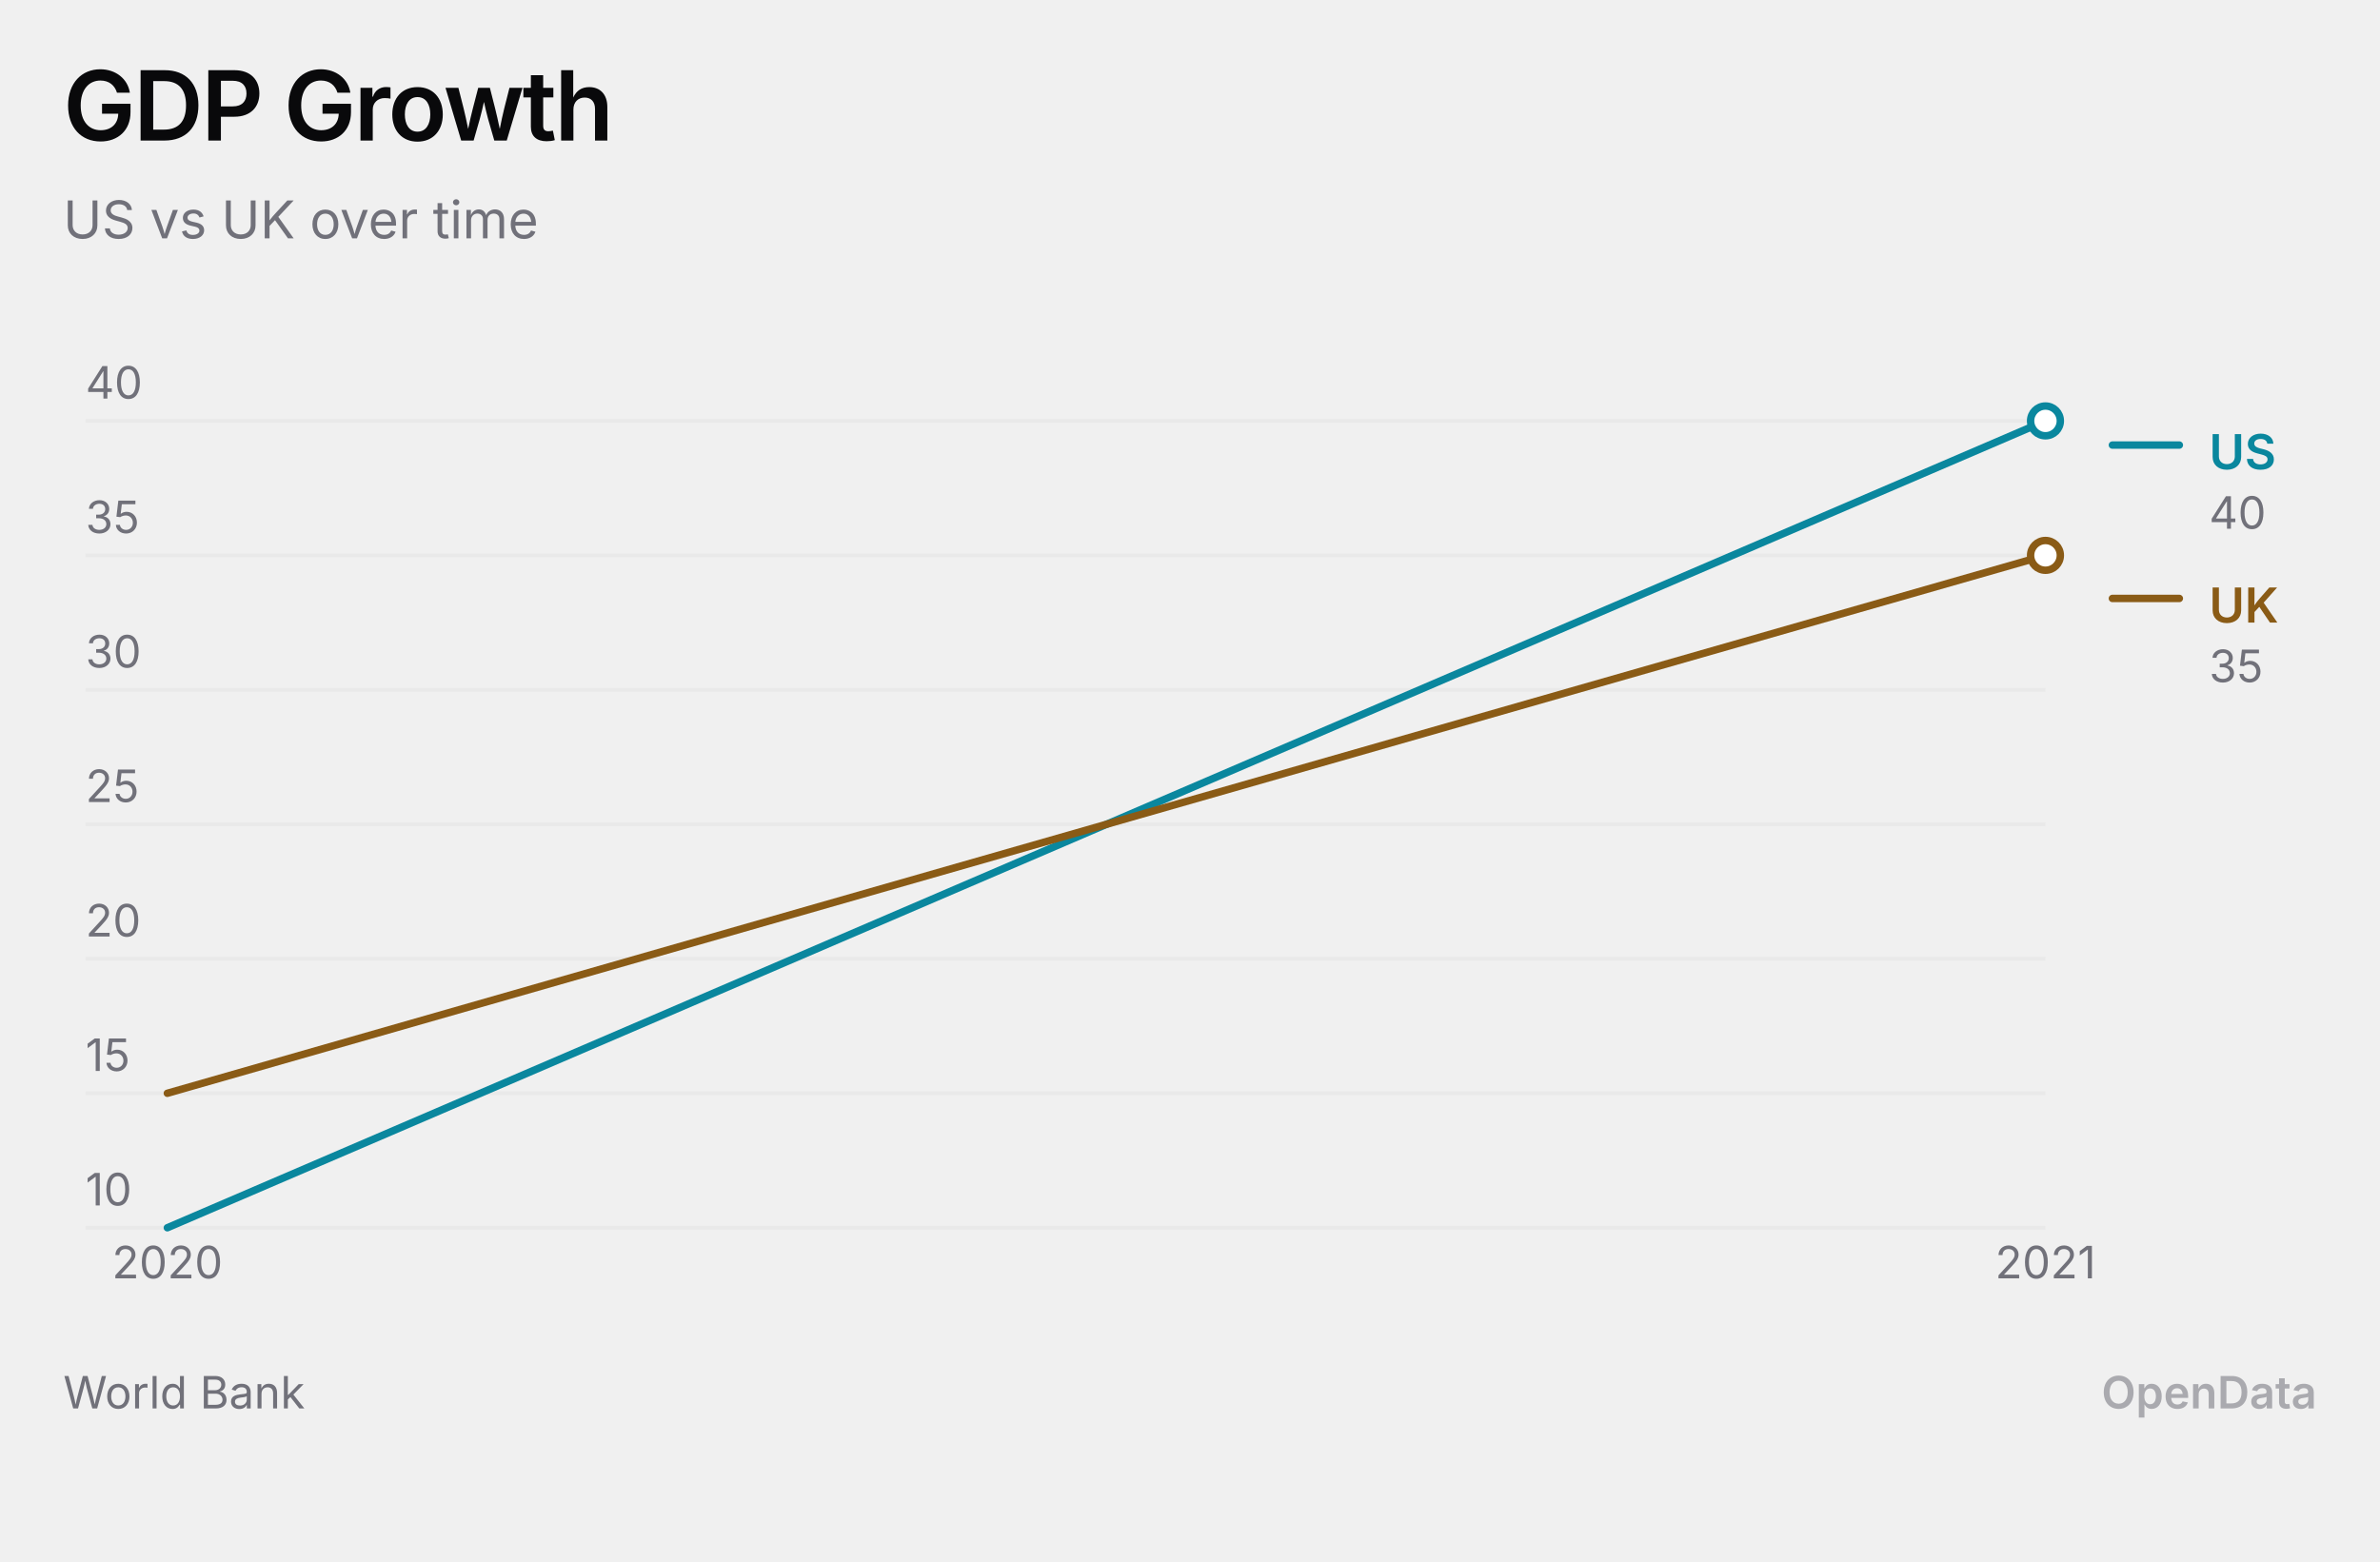
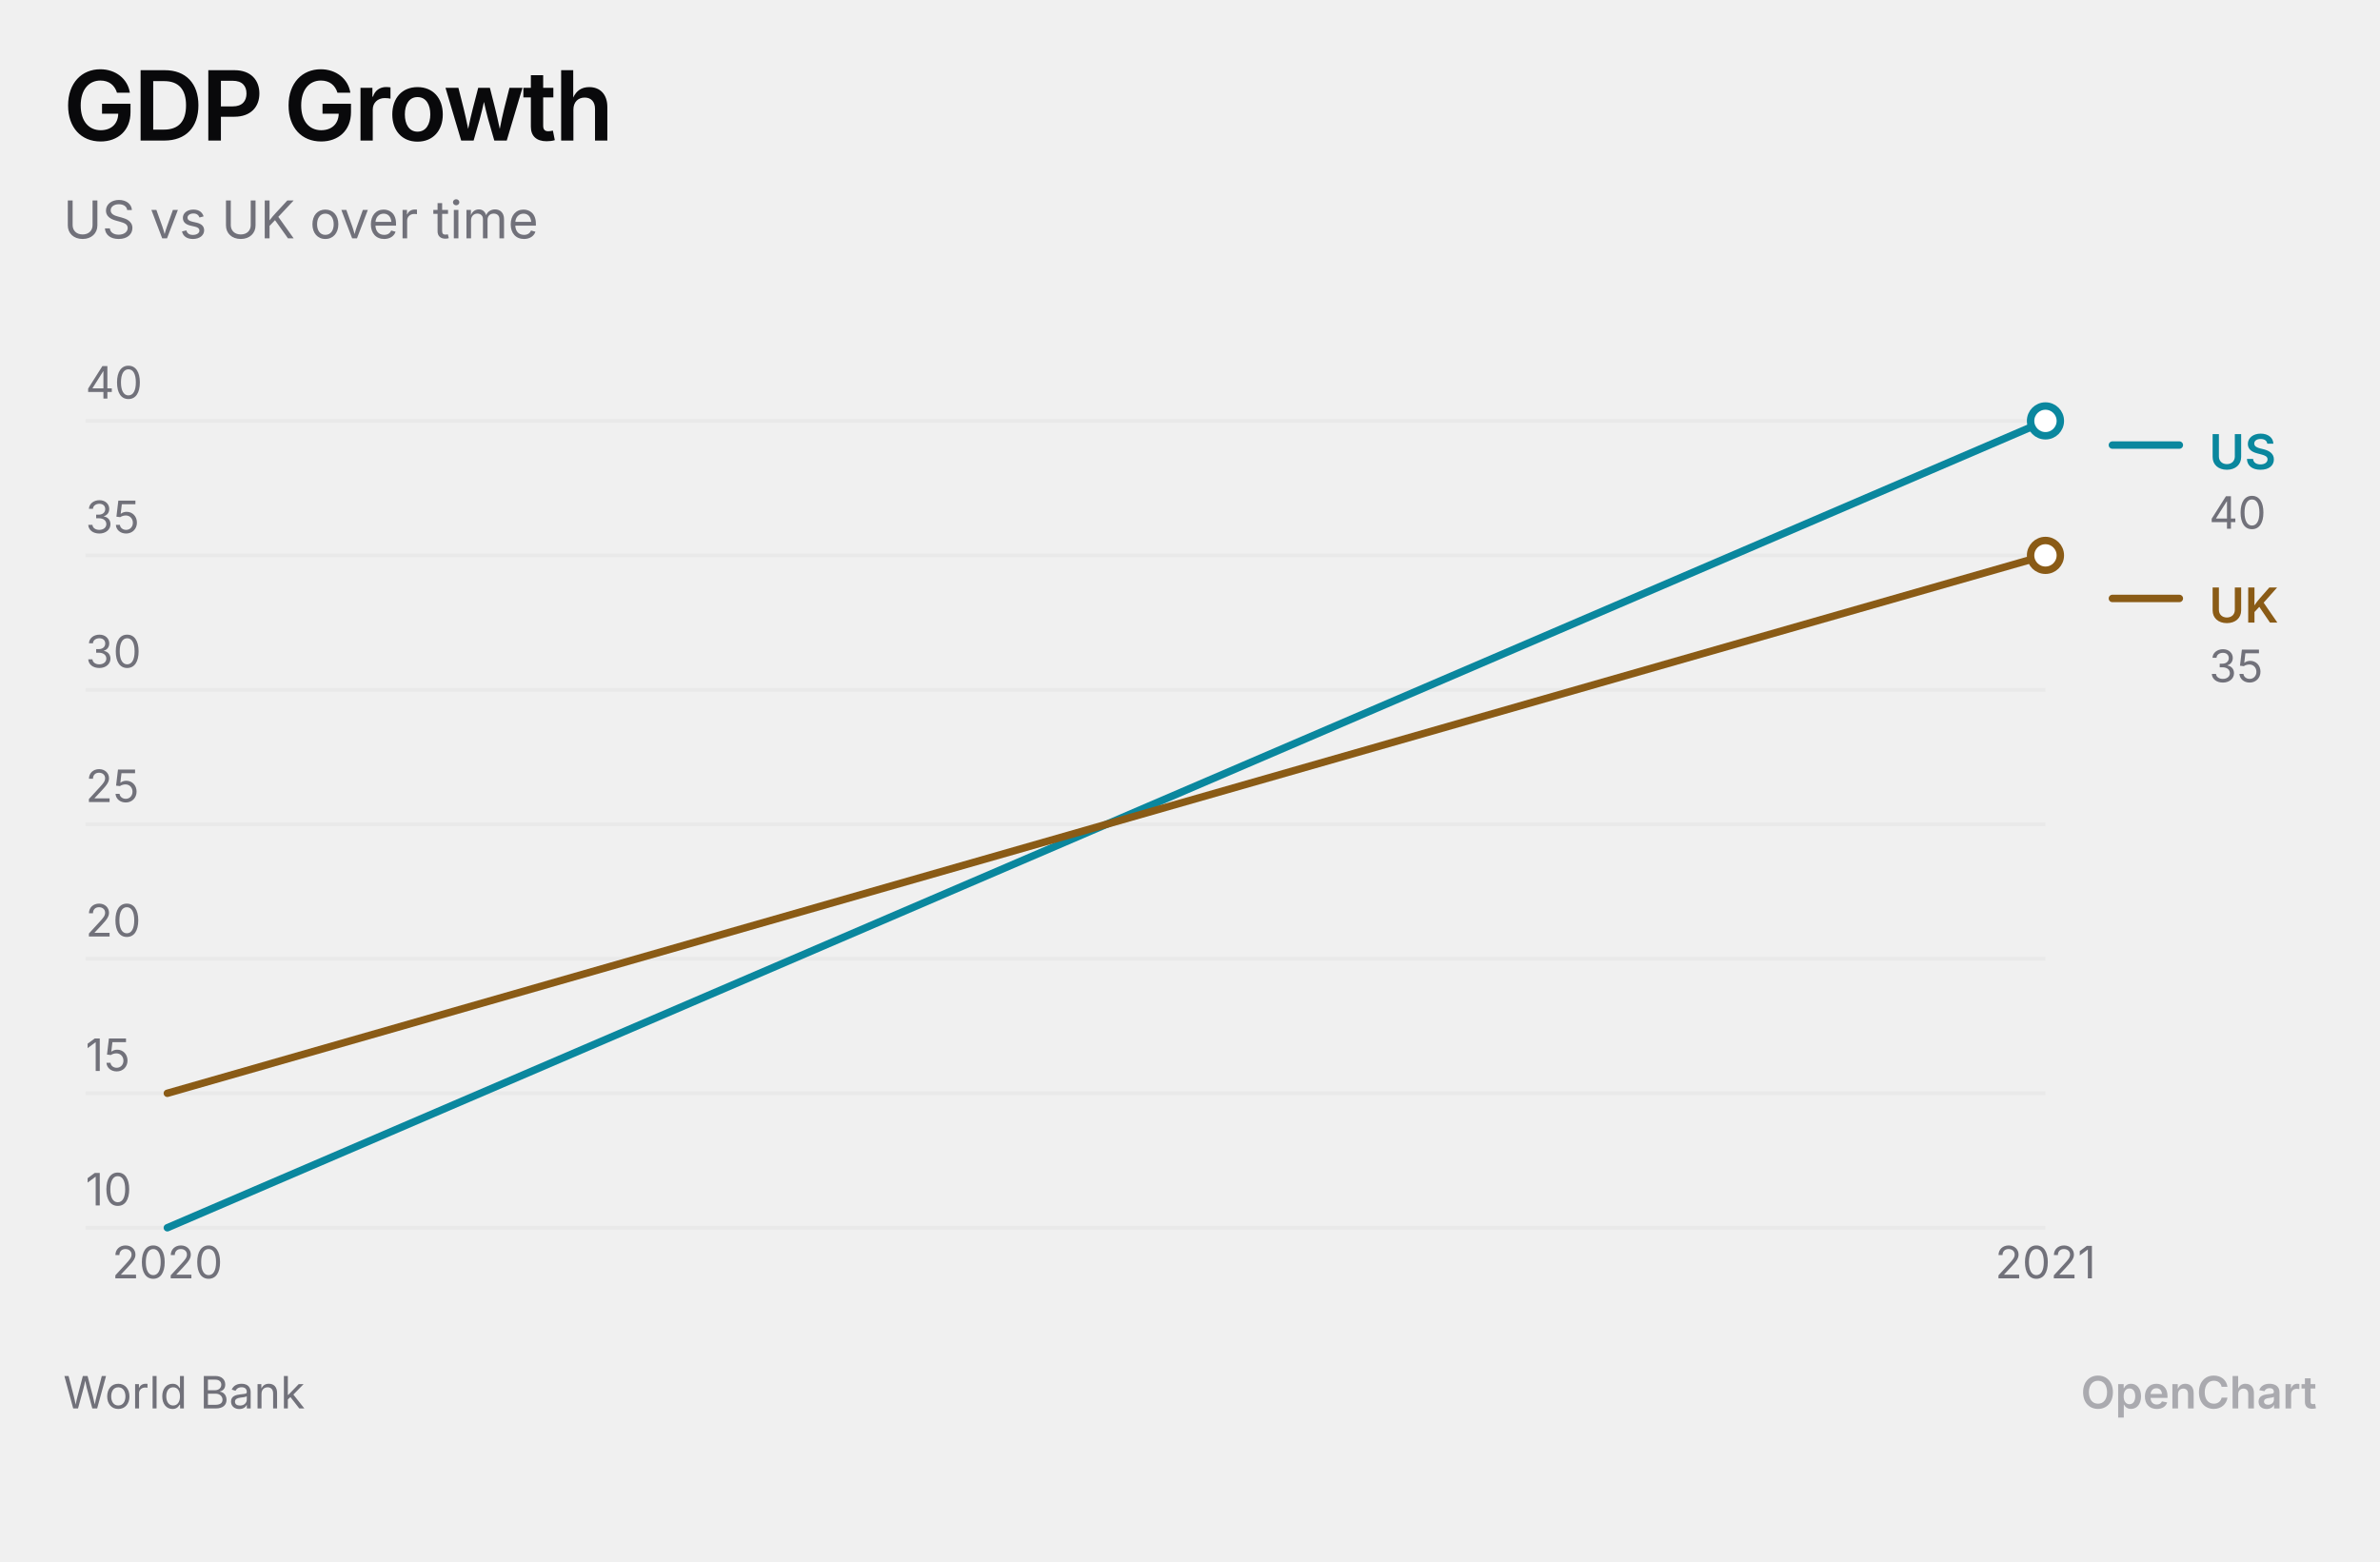
<svg xmlns="http://www.w3.org/2000/svg" xmlns:xlink="http://www.w3.org/1999/xlink" viewBox="0 0 640 420" overflow="visible" text-rendering="optimizeLegibility" style="height: 420px; font-variant-numeric: tabular-nums;" role="img" aria-label="Line chart showing GDP Growth from 2020 to 2021 with 2 series (US, UK) (4 data points)" class="oc-chart" data-theme="light" id="line-oc-root" font-family="&quot;Inter Variable&quot;, Inter, -apple-system, BlinkMacSystemFont, &quot;Segoe UI&quot;, Roboto, sans-serif">
  <rect x="0" y="0" width="640" height="420" fill="transparent" />
  <defs>
    <clipPath id="line-oc-clip-0">
      <rect x="0" y="111.2" width="640" height="221" />
    </clipPath>
  </defs>
  <g class="oc-axis oc-axis-x">
    <text class="oc-axis-tick" data-tick-key="1577836800000" x="45" y="343.8" text-anchor="middle" style="fill: #71717a; font-size: 12px; font-weight: 400; font-family: &quot;Inter Variable&quot;, Inter, -apple-system, BlinkMacSystemFont, &quot;Segoe UI&quot;, Roboto, sans-serif;" font-variant="tabular-nums">2020</text>
    <text class="oc-axis-tick" data-tick-key="1609459200000" x="550.04" y="343.8" text-anchor="middle" style="fill: #71717a; font-size: 12px; font-weight: 400; font-family: &quot;Inter Variable&quot;, Inter, -apple-system, BlinkMacSystemFont, &quot;Segoe UI&quot;, Roboto, sans-serif;" font-variant="tabular-nums">2021</text>
  </g>
  <g class="oc-axis oc-axis-y oc-axis-inline">
    <text class="oc-axis-tick oc-axis-tick-inline" data-tick-key="10" x="23" y="324.2" text-anchor="start" style="fill: #71717a; font-size: 12px; font-weight: 400; font-family: &quot;Inter Variable&quot;, Inter, -apple-system, BlinkMacSystemFont, &quot;Segoe UI&quot;, Roboto, sans-serif;" font-variant="tabular-nums" font-size="11" font-weight="400" fill="#71717a">10</text>
    <text class="oc-axis-tick oc-axis-tick-inline" data-tick-key="15" x="23" y="288.033" text-anchor="start" style="fill: #71717a; font-size: 12px; font-weight: 400; font-family: &quot;Inter Variable&quot;, Inter, -apple-system, BlinkMacSystemFont, &quot;Segoe UI&quot;, Roboto, sans-serif;" font-variant="tabular-nums" font-size="11" font-weight="400" fill="#71717a">15</text>
    <text class="oc-axis-tick oc-axis-tick-inline" data-tick-key="20" x="23" y="251.867" text-anchor="start" style="fill: #71717a; font-size: 12px; font-weight: 400; font-family: &quot;Inter Variable&quot;, Inter, -apple-system, BlinkMacSystemFont, &quot;Segoe UI&quot;, Roboto, sans-serif;" font-variant="tabular-nums" font-size="11" font-weight="400" fill="#71717a">20</text>
    <text class="oc-axis-tick oc-axis-tick-inline" data-tick-key="25" x="23" y="215.7" text-anchor="start" style="fill: #71717a; font-size: 12px; font-weight: 400; font-family: &quot;Inter Variable&quot;, Inter, -apple-system, BlinkMacSystemFont, &quot;Segoe UI&quot;, Roboto, sans-serif;" font-variant="tabular-nums" font-size="11" font-weight="400" fill="#71717a">25</text>
    <text class="oc-axis-tick oc-axis-tick-inline" data-tick-key="30" x="23" y="179.533" text-anchor="start" style="fill: #71717a; font-size: 12px; font-weight: 400; font-family: &quot;Inter Variable&quot;, Inter, -apple-system, BlinkMacSystemFont, &quot;Segoe UI&quot;, Roboto, sans-serif;" font-variant="tabular-nums" font-size="11" font-weight="400" fill="#71717a">30</text>
    <text class="oc-axis-tick oc-axis-tick-inline" data-tick-key="35" x="23" y="143.367" text-anchor="start" style="fill: #71717a; font-size: 12px; font-weight: 400; font-family: &quot;Inter Variable&quot;, Inter, -apple-system, BlinkMacSystemFont, &quot;Segoe UI&quot;, Roboto, sans-serif;" font-variant="tabular-nums" font-size="11" font-weight="400" fill="#71717a">35</text>
    <text class="oc-axis-tick oc-axis-tick-inline" data-tick-key="40" x="23" y="107.2" text-anchor="start" style="fill: #71717a; font-size: 12px; font-weight: 400; font-family: &quot;Inter Variable&quot;, Inter, -apple-system, BlinkMacSystemFont, &quot;Segoe UI&quot;, Roboto, sans-serif;" font-variant="tabular-nums" font-size="11" font-weight="400" fill="#71717a">40</text>
    <line class="oc-gridline" data-tick-key="10" x1="23" y1="330.2" x2="550.04" y2="330.2" stroke="rgba(0,0,0,0.05)" stroke-width="1" stroke-opacity="0.6" />
    <line class="oc-gridline" data-tick-key="15" x1="23" y1="294.033" x2="550.04" y2="294.033" stroke="rgba(0,0,0,0.05)" stroke-width="1" stroke-opacity="0.6" />
    <line class="oc-gridline" data-tick-key="20" x1="23" y1="257.867" x2="550.04" y2="257.867" stroke="rgba(0,0,0,0.05)" stroke-width="1" stroke-opacity="0.6" />
    <line class="oc-gridline" data-tick-key="25" x1="23" y1="221.7" x2="550.04" y2="221.7" stroke="rgba(0,0,0,0.05)" stroke-width="1" stroke-opacity="0.6" />
    <line class="oc-gridline" data-tick-key="30" x1="23" y1="185.533" x2="550.04" y2="185.533" stroke="rgba(0,0,0,0.05)" stroke-width="1" stroke-opacity="0.6" />
    <line class="oc-gridline" data-tick-key="35" x1="23" y1="149.367" x2="550.04" y2="149.367" stroke="rgba(0,0,0,0.05)" stroke-width="1" stroke-opacity="0.6" />
    <line class="oc-gridline" data-tick-key="40" x1="23" y1="113.2" x2="550.04" y2="113.2" stroke="rgba(0,0,0,0.05)" stroke-width="1" stroke-opacity="0.6" />
  </g>
  <g clip-path="url(#line-oc-clip-0)">
    <g data-oc-marks-group="true">
      <g class="oc-marks">
        <g data-mark-id="line-0" class="oc-mark oc-mark-line" data-key="US" data-series="US">
          <path d="M45,330.2L550.04,113.2" fill="none" stroke="#0a879e" stroke-width="2" stroke-linejoin="round" stroke-linecap="round" data-mark="line" data-country="US" />
        </g>
        <g data-mark-id="line-1" class="oc-mark oc-mark-line" data-key="UK" data-series="UK">
          <path d="M45,294.033L550.04,149.367" fill="none" stroke="#8a5b16" stroke-width="2" stroke-linejoin="round" stroke-linecap="round" data-mark="line" data-country="UK" />
        </g>
      </g>
    </g>
  </g>
  <g class="oc-endpoint-labels" role="list" aria-label="Endpoint labels" font-family="&quot;Inter Variable&quot;, Inter, -apple-system, BlinkMacSystemFont, &quot;Segoe UI&quot;, Roboto, sans-serif">
    <g class="oc-endpoint-label-entry" role="listitem" data-endpoint-index="0" data-endpoint-key="US" data-endpoint-side="trailing" aria-label="US: 40">
      <line class="oc-endpoint-swatch-line" x1="568.04" y1="119.7" x2="586.04" y2="119.7" stroke="#0a879e" stroke-width="2" stroke-linecap="round" />
      <text class="oc-endpoint-label" x="594.04" y="126.2" style="fill: #0a879e; font-size: 13px; font-weight: 600; font-family: &quot;Inter Variable&quot;, Inter, -apple-system, BlinkMacSystemFont, &quot;Segoe UI&quot;, Roboto, sans-serif;" fill="#09090b">US</text>
      <text class="oc-endpoint-value" x="594.04" y="142.2" style="fill: #71717a; font-size: 12px; font-weight: 400; font-family: &quot;Inter Variable&quot;, Inter, -apple-system, BlinkMacSystemFont, &quot;Segoe UI&quot;, Roboto, sans-serif;" font-variant="tabular-nums" fill="#71717a">40</text>
      <circle class="oc-endpoint-marker" cx="550.04" cy="113.2" r="4" fill="#ffffff" stroke="#0a879e" stroke-width="2" />
    </g>
    <g class="oc-endpoint-label-entry" role="listitem" data-endpoint-index="1" data-endpoint-key="UK" data-endpoint-side="trailing" aria-label="UK: 35">
      <line class="oc-endpoint-swatch-line" x1="568.04" y1="160.95" x2="586.04" y2="160.95" stroke="#8a5b16" stroke-width="2" stroke-linecap="round" />
      <text class="oc-endpoint-label" x="594.04" y="167.45" style="fill: #8a5b16; font-size: 13px; font-weight: 600; font-family: &quot;Inter Variable&quot;, Inter, -apple-system, BlinkMacSystemFont, &quot;Segoe UI&quot;, Roboto, sans-serif;" fill="#09090b">UK</text>
      <text class="oc-endpoint-value" x="594.04" y="183.45" style="fill: #71717a; font-size: 12px; font-weight: 400; font-family: &quot;Inter Variable&quot;, Inter, -apple-system, BlinkMacSystemFont, &quot;Segoe UI&quot;, Roboto, sans-serif;" font-variant="tabular-nums" fill="#71717a">35</text>
      <circle class="oc-endpoint-marker" cx="550.04" cy="149.367" r="4" fill="#ffffff" stroke="#8a5b16" stroke-width="2" />
    </g>
  </g>
  <g class="oc-chrome" font-family="&quot;Inter Variable&quot;, Inter, -apple-system, BlinkMacSystemFont, &quot;Segoe UI&quot;, Roboto, sans-serif">
    <text x="17" y="37.8" style="fill: #09090b; font-size: 26px; font-weight: 600; font-family: &quot;Inter Variable&quot;, Inter, -apple-system, BlinkMacSystemFont, &quot;Segoe UI&quot;, Roboto, sans-serif;" text-anchor="start" class="oc-title" data-chrome-key="title" font-size="26" font-weight="600" letter-spacing="-0.022em" fill="#09090b">GDP Growth</text>
    <text x="17" y="64.1" style="fill: #71717a; font-size: 14px; font-weight: 400; font-family: &quot;Inter Variable&quot;, Inter, -apple-system, BlinkMacSystemFont, &quot;Segoe UI&quot;, Roboto, sans-serif;" text-anchor="start" class="oc-subtitle" data-chrome-key="subtitle" font-size="14" font-weight="400" fill="#71717a">US vs UK over time</text>
    <text x="17" y="378.8" style="fill: #71717a; font-size: 12px; font-weight: 400; font-family: &quot;Inter Variable&quot;, Inter, -apple-system, BlinkMacSystemFont, &quot;Segoe UI&quot;, Roboto, sans-serif;" text-anchor="start" class="oc-source" data-chrome-key="source" font-size="12" font-weight="400" fill="#71717a">World Bank</text>
  </g>
-   <a href="https://tryopendata.ai" xlink:href="https://tryopendata.ai" target="_blank" rel="noopener" class="oc-chrome-ref" opacity="0.55">
-     <text x="623" y="378.8" style="fill: #71717a; font-size: 12px; font-weight: 600; font-family: &quot;Inter Variable&quot;, Inter, -apple-system, BlinkMacSystemFont, &quot;Segoe UI&quot;, Roboto, sans-serif;" text-anchor="end" class="oc-watermark" data-chrome-key="watermark">OpenData</text>
+   <a href="https://openchart.steamfield.io" xlink:href="https://openchart.steamfield.io" target="_blank" rel="noopener" class="oc-chrome-ref" opacity="0.55">
+     <text x="623" y="378.8" style="fill: #71717a; font-size: 12px; font-weight: 600; font-family: &quot;Inter Variable&quot;, Inter, -apple-system, BlinkMacSystemFont, &quot;Segoe UI&quot;, Roboto, sans-serif;" text-anchor="end" class="oc-watermark" data-chrome-key="watermark">OpenChart</text>
  </a>
</svg>
